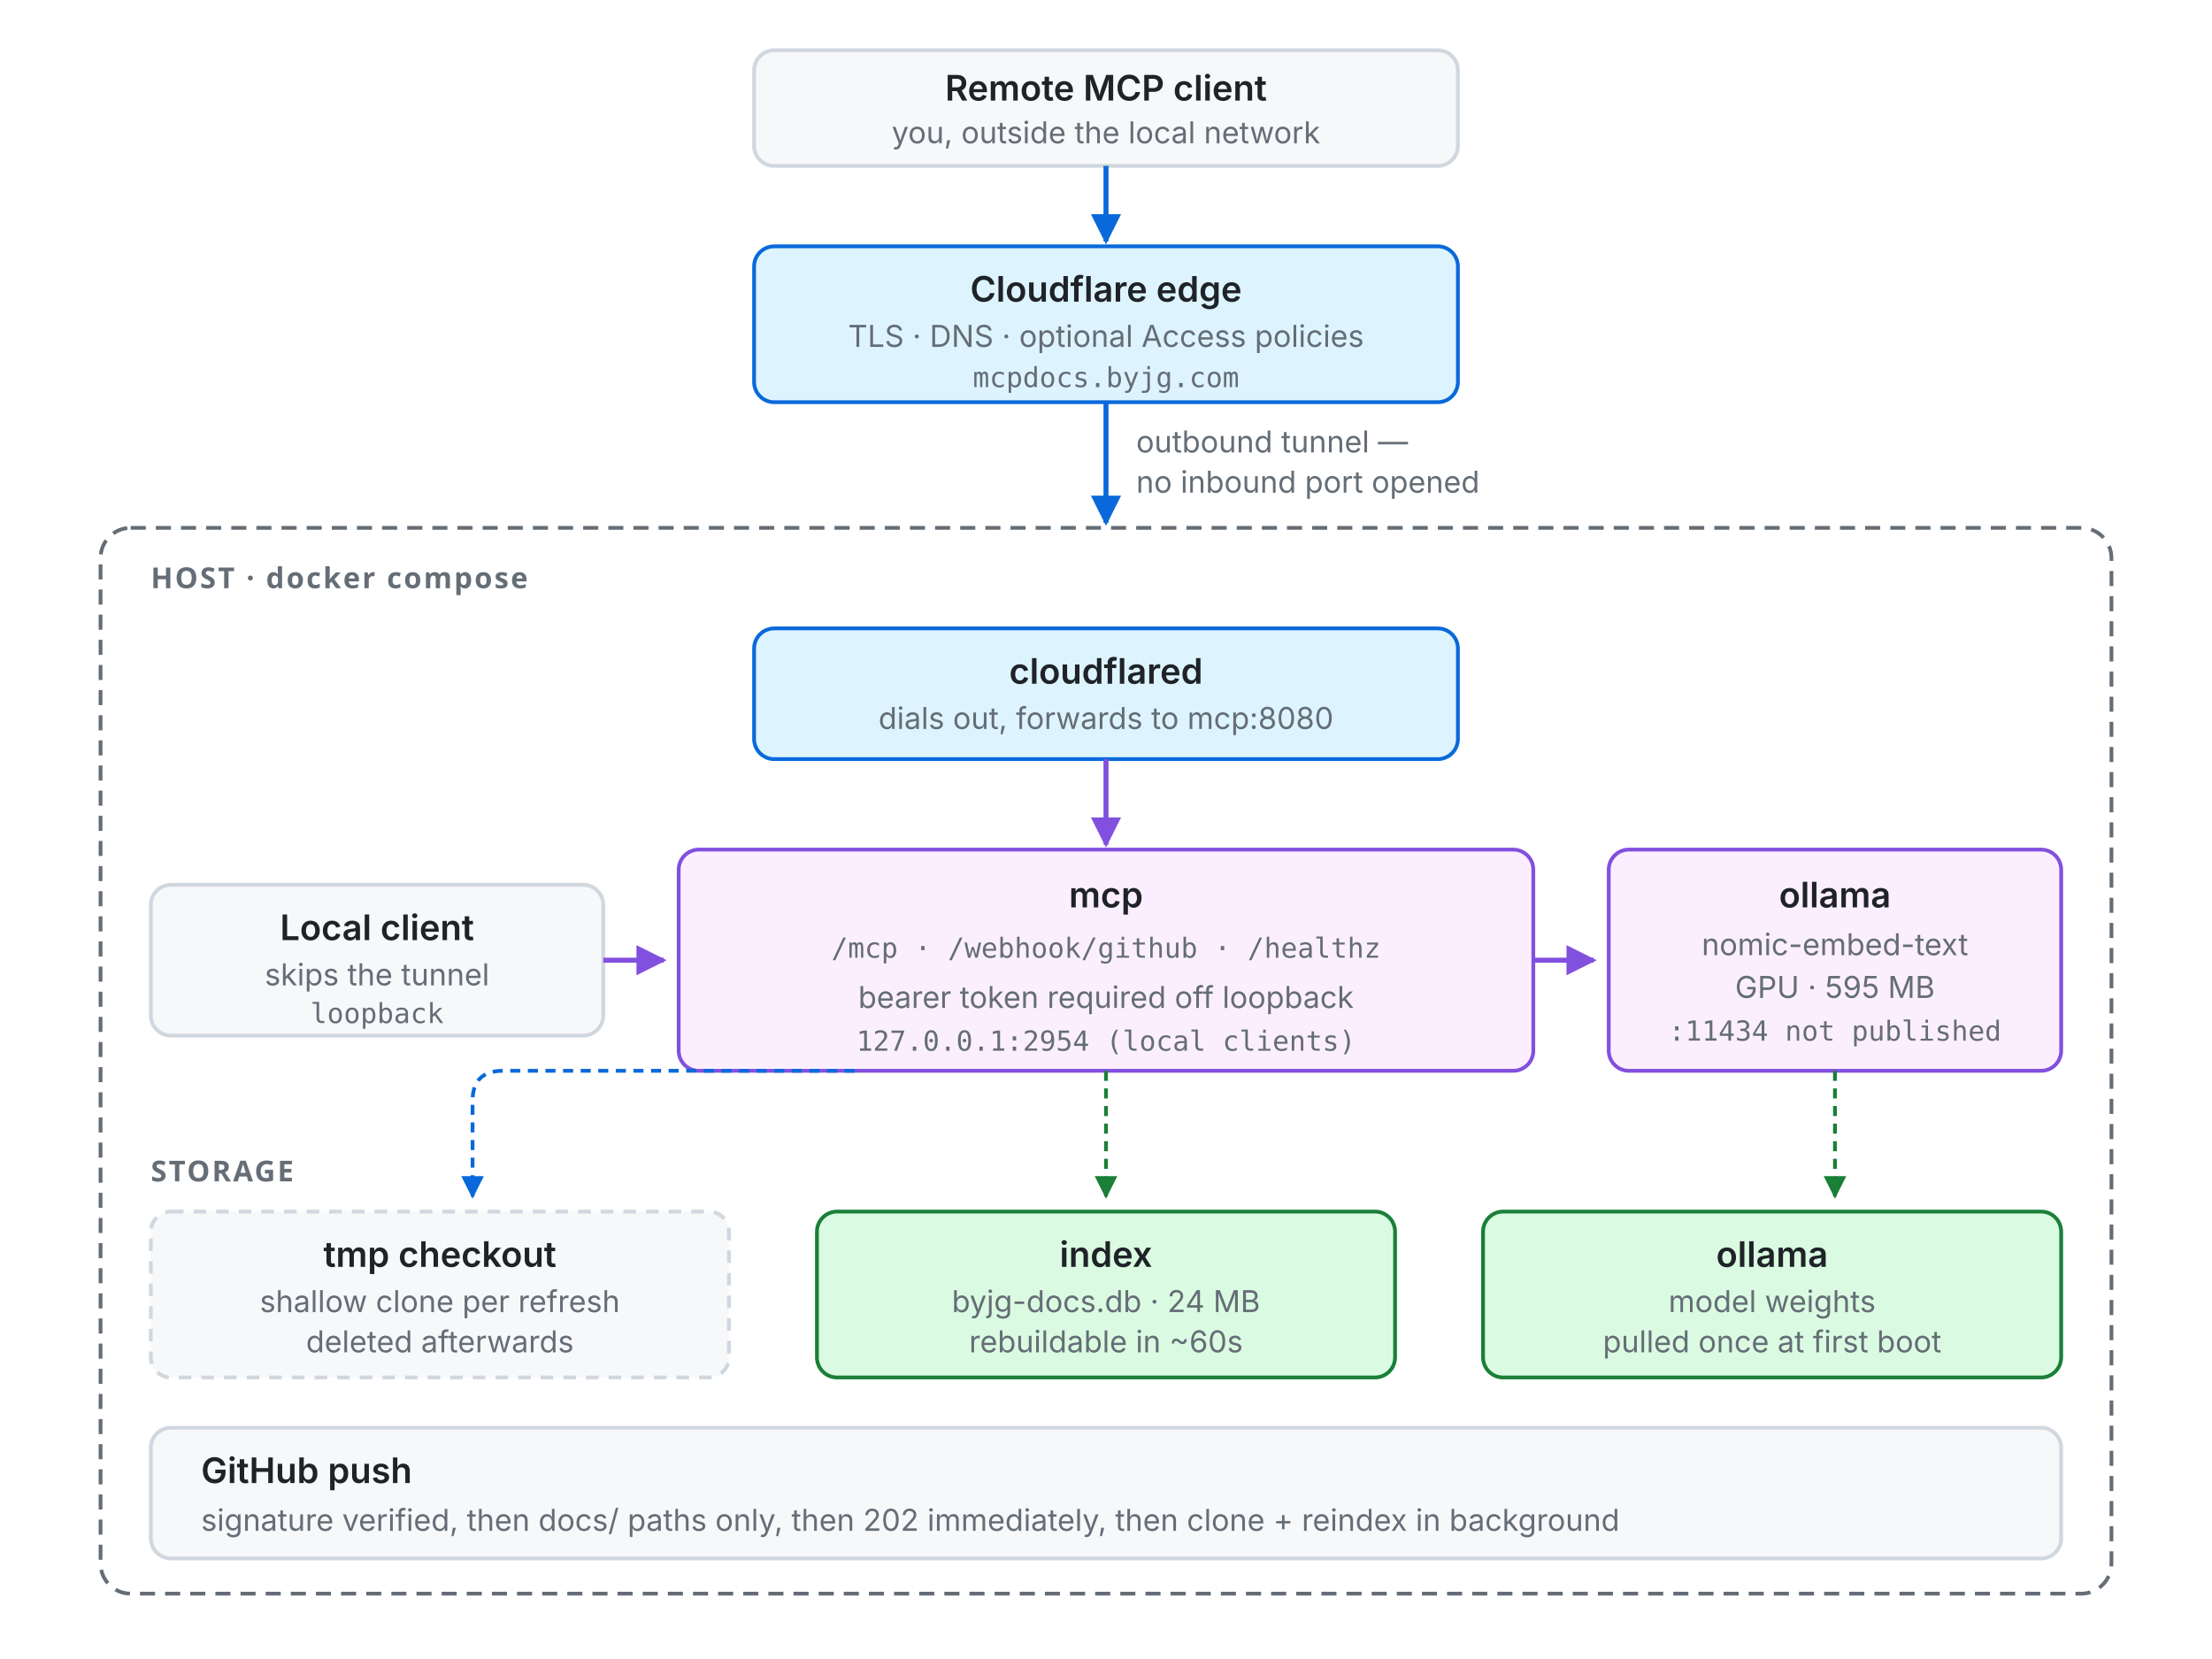
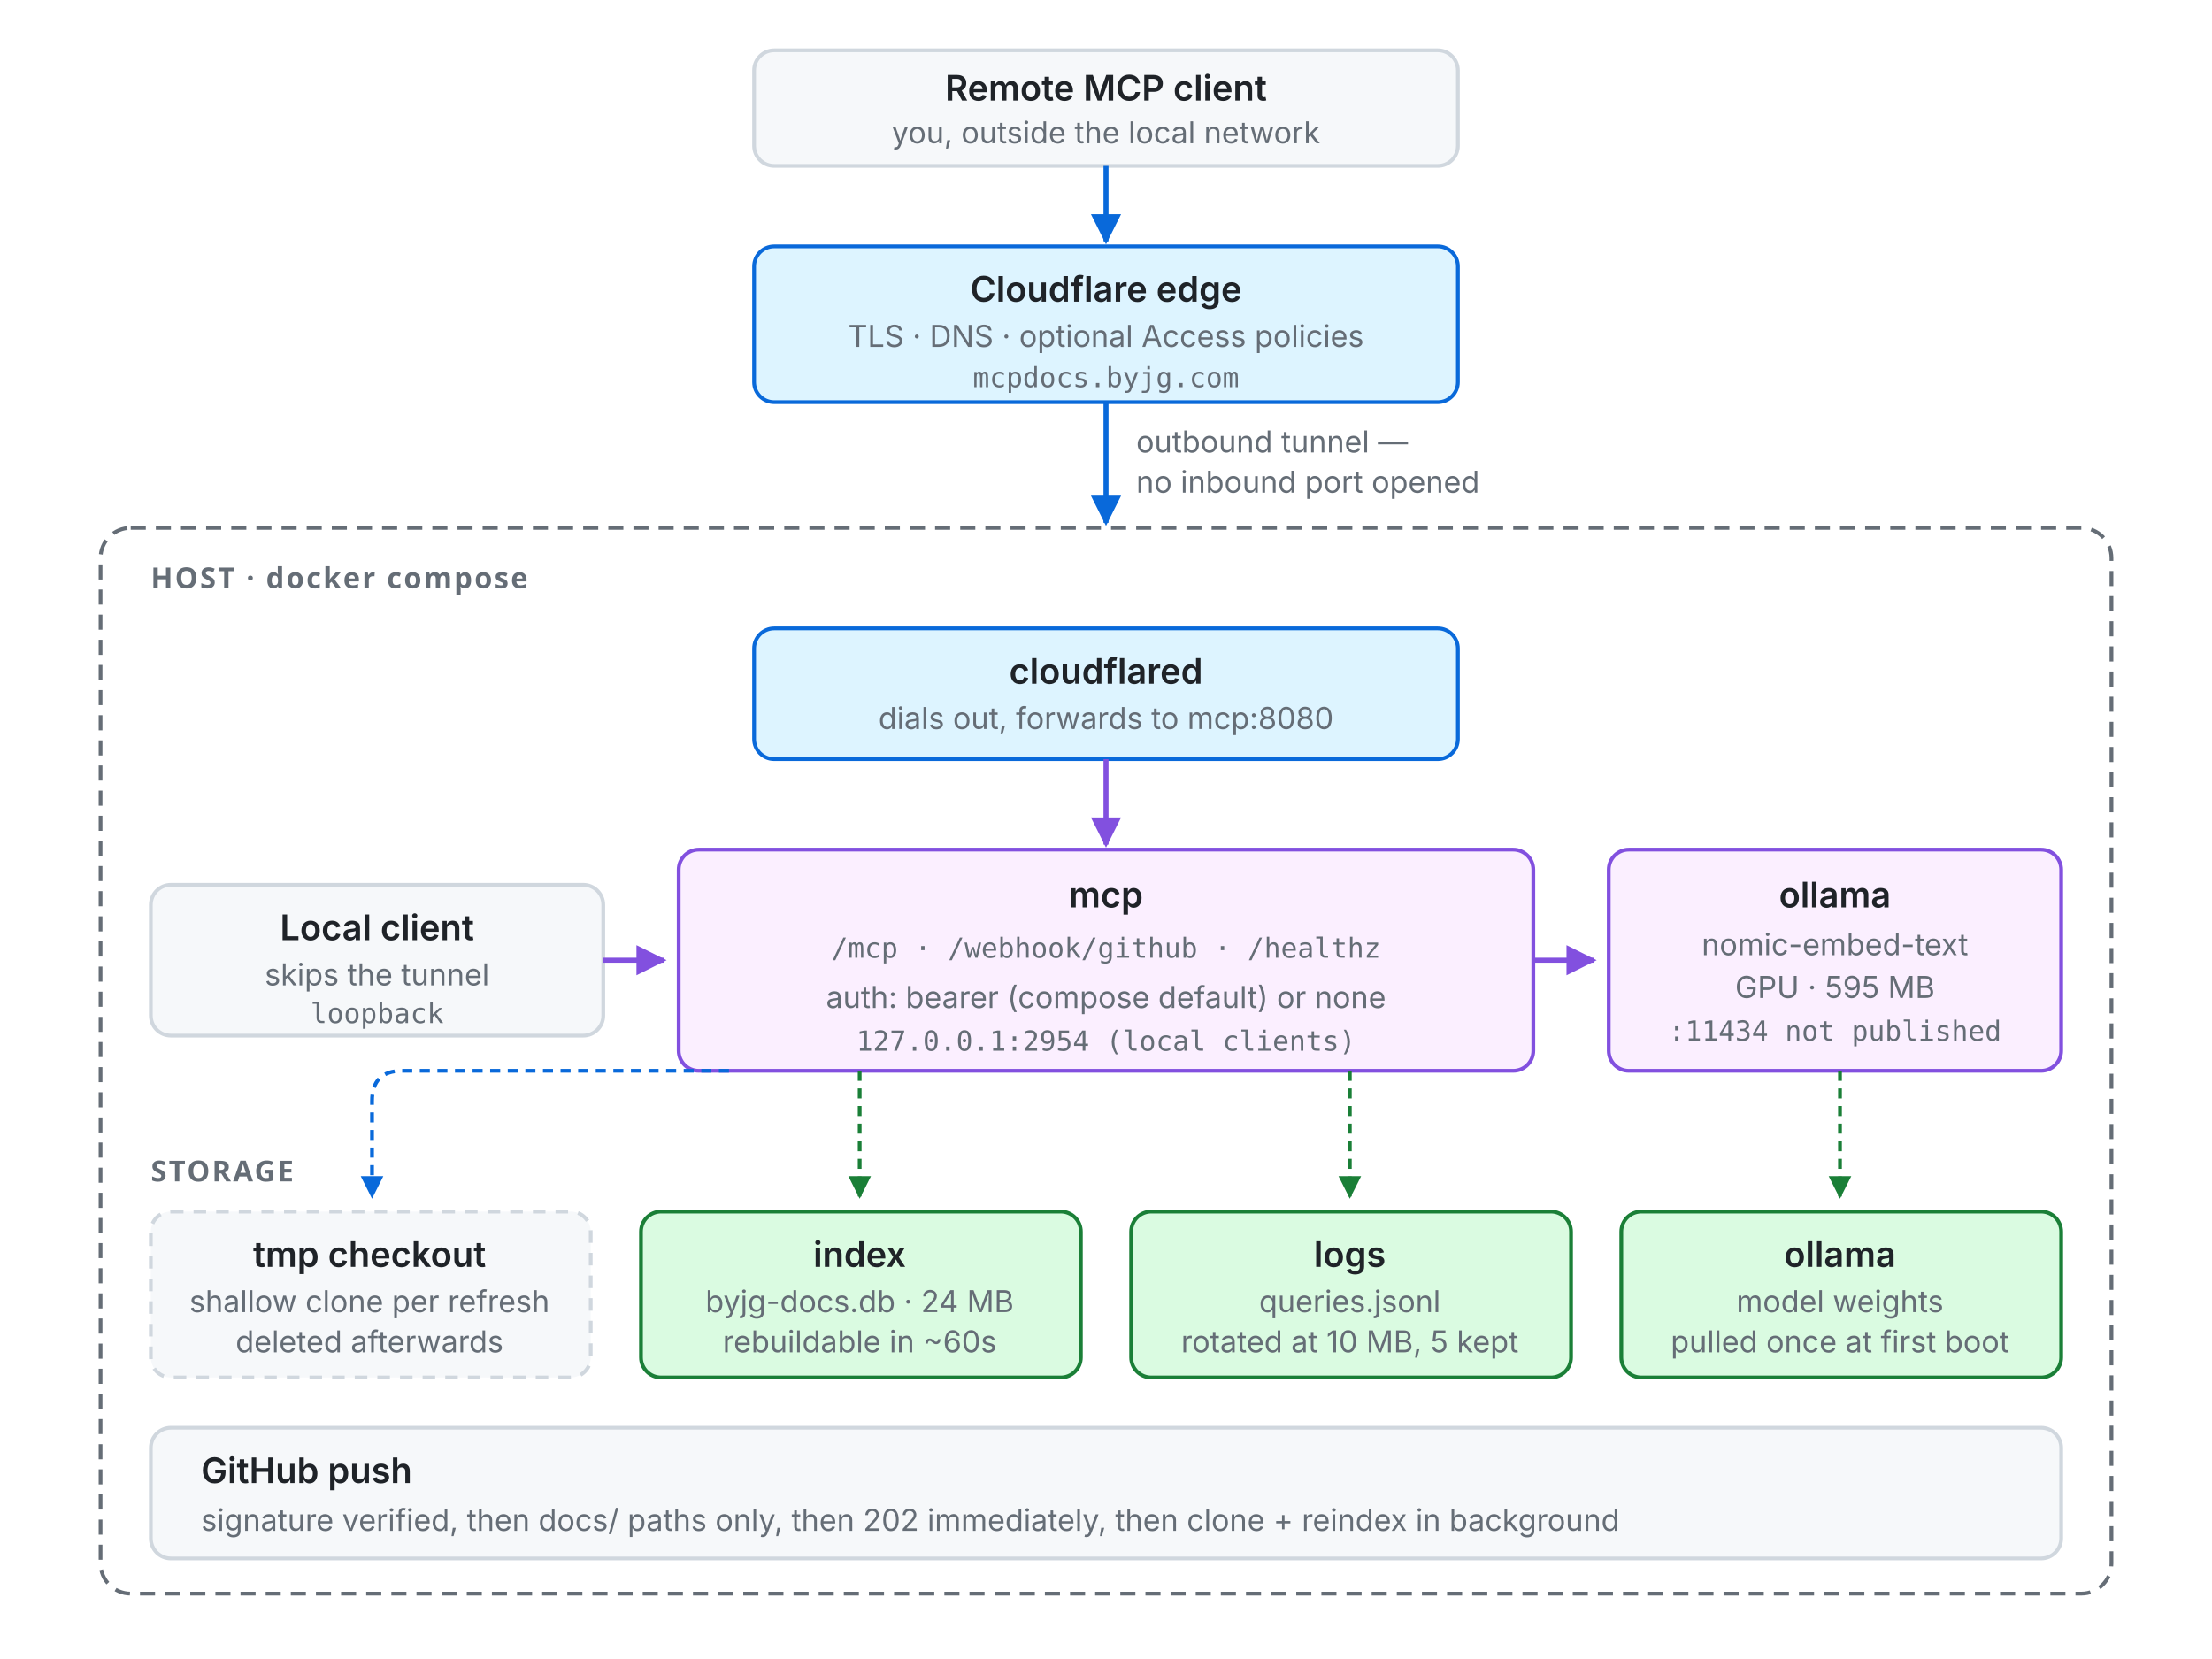
- <svg xmlns="http://www.w3.org/2000/svg" viewBox="0 0 880 660" width="880" role="img" aria-label="Infrastructure topology: Cloudflare edge reaches cloudflared through an outbound tunnel; cloudflared reaches the MCP server, which talks to Ollama. Three Docker volumes hold the model, the repo and the index.">
+ <svg xmlns="http://www.w3.org/2000/svg" viewBox="0 0 880 660" width="880" role="img" aria-label="Infrastructure topology: Cloudflare edge reaches cloudflared through an outbound tunnel; cloudflared reaches the MCP server, which talks to Ollama. Three Docker volumes hold the index, the query log and the model; the documentation repository is a temporary checkout.">
  <style>
    
    
    .bg { fill: #ffffff; }
    .box { fill: #f6f8fa; stroke: #d0d7de; stroke-width: 1.5; rx: 8; }
    .nbox { fill: #ddf4ff; stroke: #0969da; stroke-width: 1.5; rx: 8; }
    .abox { fill: #fbefff; stroke: #8250df; stroke-width: 1.5; rx: 8; }
    .dbox { fill: #dafbe1; stroke: #1a7f37; stroke-width: 1.5; rx: 8; }
    .hostzone { fill: none; stroke: #656d76; stroke-width: 1.5; stroke-dasharray: 6 4; rx: 12; }
    .t  { font: 600 14px system-ui, -apple-system, sans-serif; fill: #1f2328; }
    .s  { font: 12px system-ui, -apple-system, sans-serif; fill: #656d76; }
    .mono { font: 11px ui-monospace, SFMono-Regular, Menlo, monospace; fill: #656d76; }
    .hdr { font: 700 11.5px system-ui, sans-serif; letter-spacing: .07em; fill: #656d76; }
    .flow { fill: none; stroke-width: 2; }
    .dash { fill: none; stroke-width: 1.5; stroke-dasharray: 4 3; }
  
    .fg-app { fill: #8250df; }
    .fg-data { fill: #1a7f37; }
    .fg-net { fill: #0969da; }
    .sk-app { stroke: #8250df; }
    .sk-data { stroke: #1a7f37; }
    .sk-net { stroke: #0969da; }
    @media (prefers-color-scheme: dark) {
    .sk-app { stroke: #b87fff; }
    .sk-data { stroke: #3fb950; }
    .sk-net { stroke: #4493f8; }
    .bg { fill: #0d1117; }
    .box { fill: #161b22; stroke: #30363d; stroke-width: 1.5; rx: 8; }
    .nbox { fill: #121d2f; stroke: #4493f8; stroke-width: 1.5; rx: 8; }
    .abox { fill: #1d1526; stroke: #b87fff; stroke-width: 1.5; rx: 8; }
    .dbox { fill: #0f2417; stroke: #3fb950; stroke-width: 1.5; rx: 8; }
    .hostzone { fill: none; stroke: #8b949e; stroke-width: 1.5; stroke-dasharray: 6 4; rx: 12; }
    .t  { font: 600 14px system-ui, -apple-system, sans-serif; fill: #e6edf3; }
    .s  { font: 12px system-ui, -apple-system, sans-serif; fill: #8b949e; }
    .mono { font: 11px ui-monospace, SFMono-Regular, Menlo, monospace; fill: #8b949e; }
    .hdr { font: 700 11.5px system-ui, sans-serif; letter-spacing: .07em; fill: #8b949e; }
    .fg-app { fill: #b87fff; }
    .fg-data { fill: #3fb950; }
    .fg-net { fill: #4493f8; }
    }
  </style>
  <defs>
    <marker id="an" viewBox="0 0 10 10" refX="9" refY="5" markerWidth="6" markerHeight="6" orient="auto-start-reverse">
      <path d="M 0 0 L 10 5 L 0 10 z" class="fg-net" />
    </marker>
    <marker id="aa" viewBox="0 0 10 10" refX="9" refY="5" markerWidth="6" markerHeight="6" orient="auto-start-reverse">
      <path d="M 0 0 L 10 5 L 0 10 z" class="fg-app" />
    </marker>
    <marker id="ad" viewBox="0 0 10 10" refX="9" refY="5" markerWidth="6" markerHeight="6" orient="auto-start-reverse">
      <path d="M 0 0 L 10 5 L 0 10 z" class="fg-data" />
    </marker>
  </defs>
  <rect class="bg" x="0" y="0" width="880" height="660" />
  <rect class="box" x="300" y="20" width="280" height="46" />
  <text class="t" x="440" y="40" text-anchor="middle">Remote MCP client</text>
  <text class="s" x="440" y="57" text-anchor="middle">you, outside the local network</text>
  <path class="flow sk-net" d="M 440 66 L 440 96" marker-end="url(#an)" />
  <rect class="nbox" x="300" y="98" width="280" height="62" />
  <text class="t" x="440" y="120" text-anchor="middle">Cloudflare edge</text>
  <text class="s" x="440" y="138" text-anchor="middle">TLS · DNS · optional Access policies</text>
  <text class="mono" x="440" y="154" text-anchor="middle">mcpdocs.byjg.com</text>
  <path class="flow sk-net" d="M 440 160 L 440 208" marker-end="url(#an)" />
  <text class="s" x="452" y="180">outbound tunnel —</text>
  <text class="s" x="452" y="196">no inbound port opened</text>
  <rect class="hostzone" x="40" y="210" width="800" height="424" />
  <text class="hdr" x="60" y="234">HOST · docker compose</text>
  <rect class="nbox" x="300" y="250" width="280" height="52" />
  <text class="t" x="440" y="272" text-anchor="middle">cloudflared</text>
  <text class="s" x="440" y="290" text-anchor="middle">dials out, forwards to mcp:8080</text>
  <path class="flow sk-app" d="M 440 302 L 440 336" marker-end="url(#aa)" />
  <rect class="abox" x="270" y="338" width="340" height="88" />
  <text class="t" x="440" y="361" text-anchor="middle">mcp</text>
  <text class="mono" x="440" y="381" text-anchor="middle">/mcp · /webhook/github · /healthz</text>
-   <text class="s" x="440" y="401" text-anchor="middle">bearer token required off loopback</text>
+   <text class="s" x="440" y="401" text-anchor="middle">auth: bearer (compose default) or none</text>
  <text class="mono" x="440" y="418" text-anchor="middle">127.0.0.1:2954  (local clients)</text>
  <rect class="box" x="60" y="352" width="180" height="60" />
  <text class="t" x="150" y="374" text-anchor="middle">Local client</text>
  <text class="s" x="150" y="392" text-anchor="middle">skips the tunnel</text>
  <text class="mono" x="150" y="407" text-anchor="middle">loopback</text>
  <path class="flow sk-app" d="M 240 382 L 264 382" marker-end="url(#aa)" />
  <rect class="abox" x="640" y="338" width="180" height="88" />
  <text class="t" x="730" y="361" text-anchor="middle">ollama</text>
  <text class="s" x="730" y="380" text-anchor="middle">nomic-embed-text</text>
  <text class="s" x="730" y="397" text-anchor="middle">GPU · 595 MB</text>
  <text class="mono" x="730" y="414" text-anchor="middle">:11434 not published</text>
  <path class="flow sk-app" d="M 610 382 L 634 382" marker-end="url(#aa)" />
  <text class="hdr" x="60" y="470">STORAGE</text>
-   <rect class="dbox" x="325" y="482" width="230" height="66" />
-   <text class="t" x="440" y="504" text-anchor="middle">index</text>
-   <text class="s" x="440" y="522" text-anchor="middle">byjg-docs.db · 24 MB</text>
-   <text class="s" x="440" y="538" text-anchor="middle">rebuildable in ~60s</text>
-   <rect class="dbox" x="590" y="482" width="230" height="66" />
-   <text class="t" x="705" y="504" text-anchor="middle">ollama</text>
-   <text class="s" x="705" y="522" text-anchor="middle">model weights</text>
-   <text class="s" x="705" y="538" text-anchor="middle">pulled once at first boot</text>
-   <rect class="box" x="60" y="482" width="230" height="66" stroke-dasharray="5 4" />
-   <text class="t" x="175" y="504" text-anchor="middle">tmp checkout</text>
-   <text class="s" x="175" y="522" text-anchor="middle">shallow clone per refresh</text>
-   <text class="s" x="175" y="538" text-anchor="middle">deleted afterwards</text>
-   <path class="dash sk-data" d="M 440 426 L 440 476" marker-end="url(#ad)" />
-   <path class="dash sk-net" d="M 340 426 L 200 426 Q 188 426 188 438 L 188 476" marker-end="url(#an)" />
-   <path class="dash sk-data" d="M 730 426 L 730 476" marker-end="url(#ad)" />
+   <rect class="box" x="60" y="482" width="175" height="66" stroke-dasharray="5 4" />
+   <text class="t" x="147" y="504" text-anchor="middle">tmp checkout</text>
+   <text class="s" x="147" y="522" text-anchor="middle">shallow clone per refresh</text>
+   <text class="s" x="147" y="538" text-anchor="middle">deleted afterwards</text>
+   <rect class="dbox" x="255" y="482" width="175" height="66" />
+   <text class="t" x="342" y="504" text-anchor="middle">index</text>
+   <text class="s" x="342" y="522" text-anchor="middle">byjg-docs.db · 24 MB</text>
+   <text class="s" x="342" y="538" text-anchor="middle">rebuildable in ~60s</text>
+   <rect class="dbox" x="450" y="482" width="175" height="66" />
+   <text class="t" x="537" y="504" text-anchor="middle">logs</text>
+   <text class="s" x="537" y="522" text-anchor="middle">queries.jsonl</text>
+   <text class="s" x="537" y="538" text-anchor="middle">rotated at 10 MB, 5 kept</text>
+   <rect class="dbox" x="645" y="482" width="175" height="66" />
+   <text class="t" x="732" y="504" text-anchor="middle">ollama</text>
+   <text class="s" x="732" y="522" text-anchor="middle">model weights</text>
+   <text class="s" x="732" y="538" text-anchor="middle">pulled once at first boot</text>
+   <path class="dash sk-net" d="M 290 426 L 160 426 Q 148 426 148 438 L 148 476" marker-end="url(#an)" />
+   <path class="dash sk-data" d="M 342 426 L 342 476" marker-end="url(#ad)" />
+   <path class="dash sk-data" d="M 537 426 L 537 476" marker-end="url(#ad)" />
+   <path class="dash sk-data" d="M 732 426 L 732 476" marker-end="url(#ad)" />
  <rect class="box" x="60" y="568" width="760" height="52" />
  <text class="t" x="80" y="590">GitHub push</text>
  <text class="s" x="80" y="609">signature verified, then docs/ paths only, then 202 immediately, then clone + reindex in background</text>
</svg>
